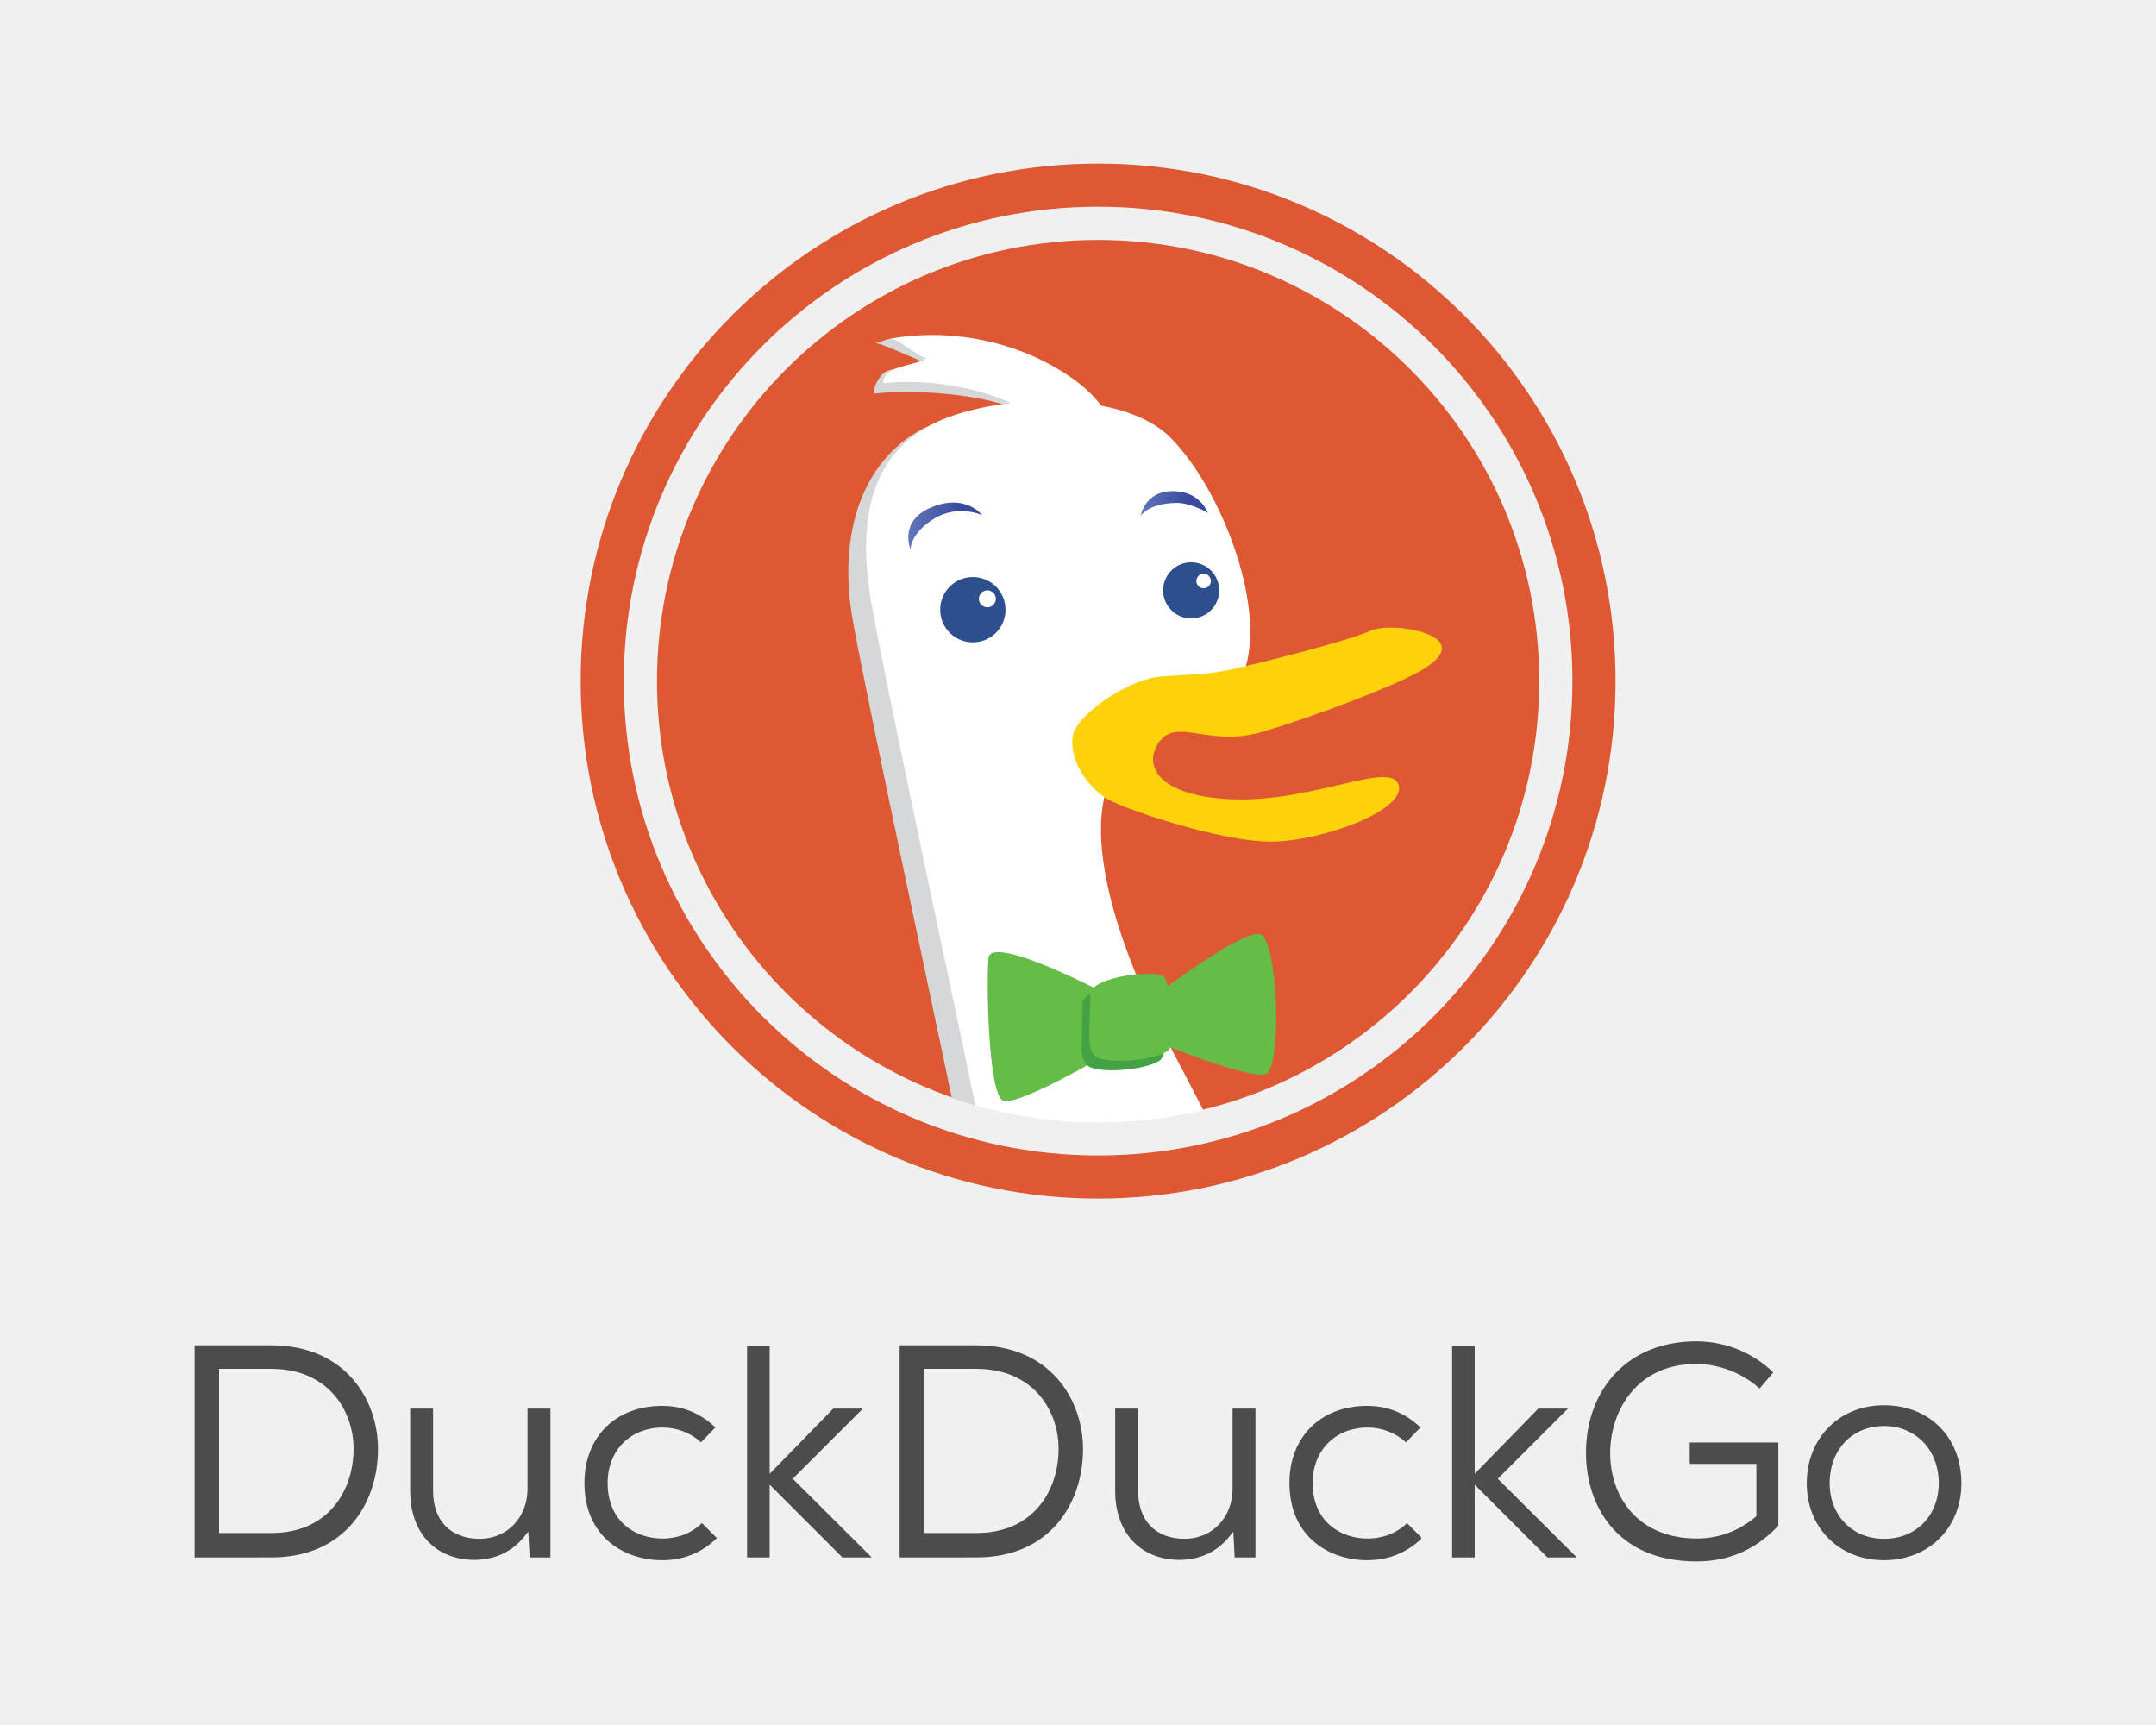
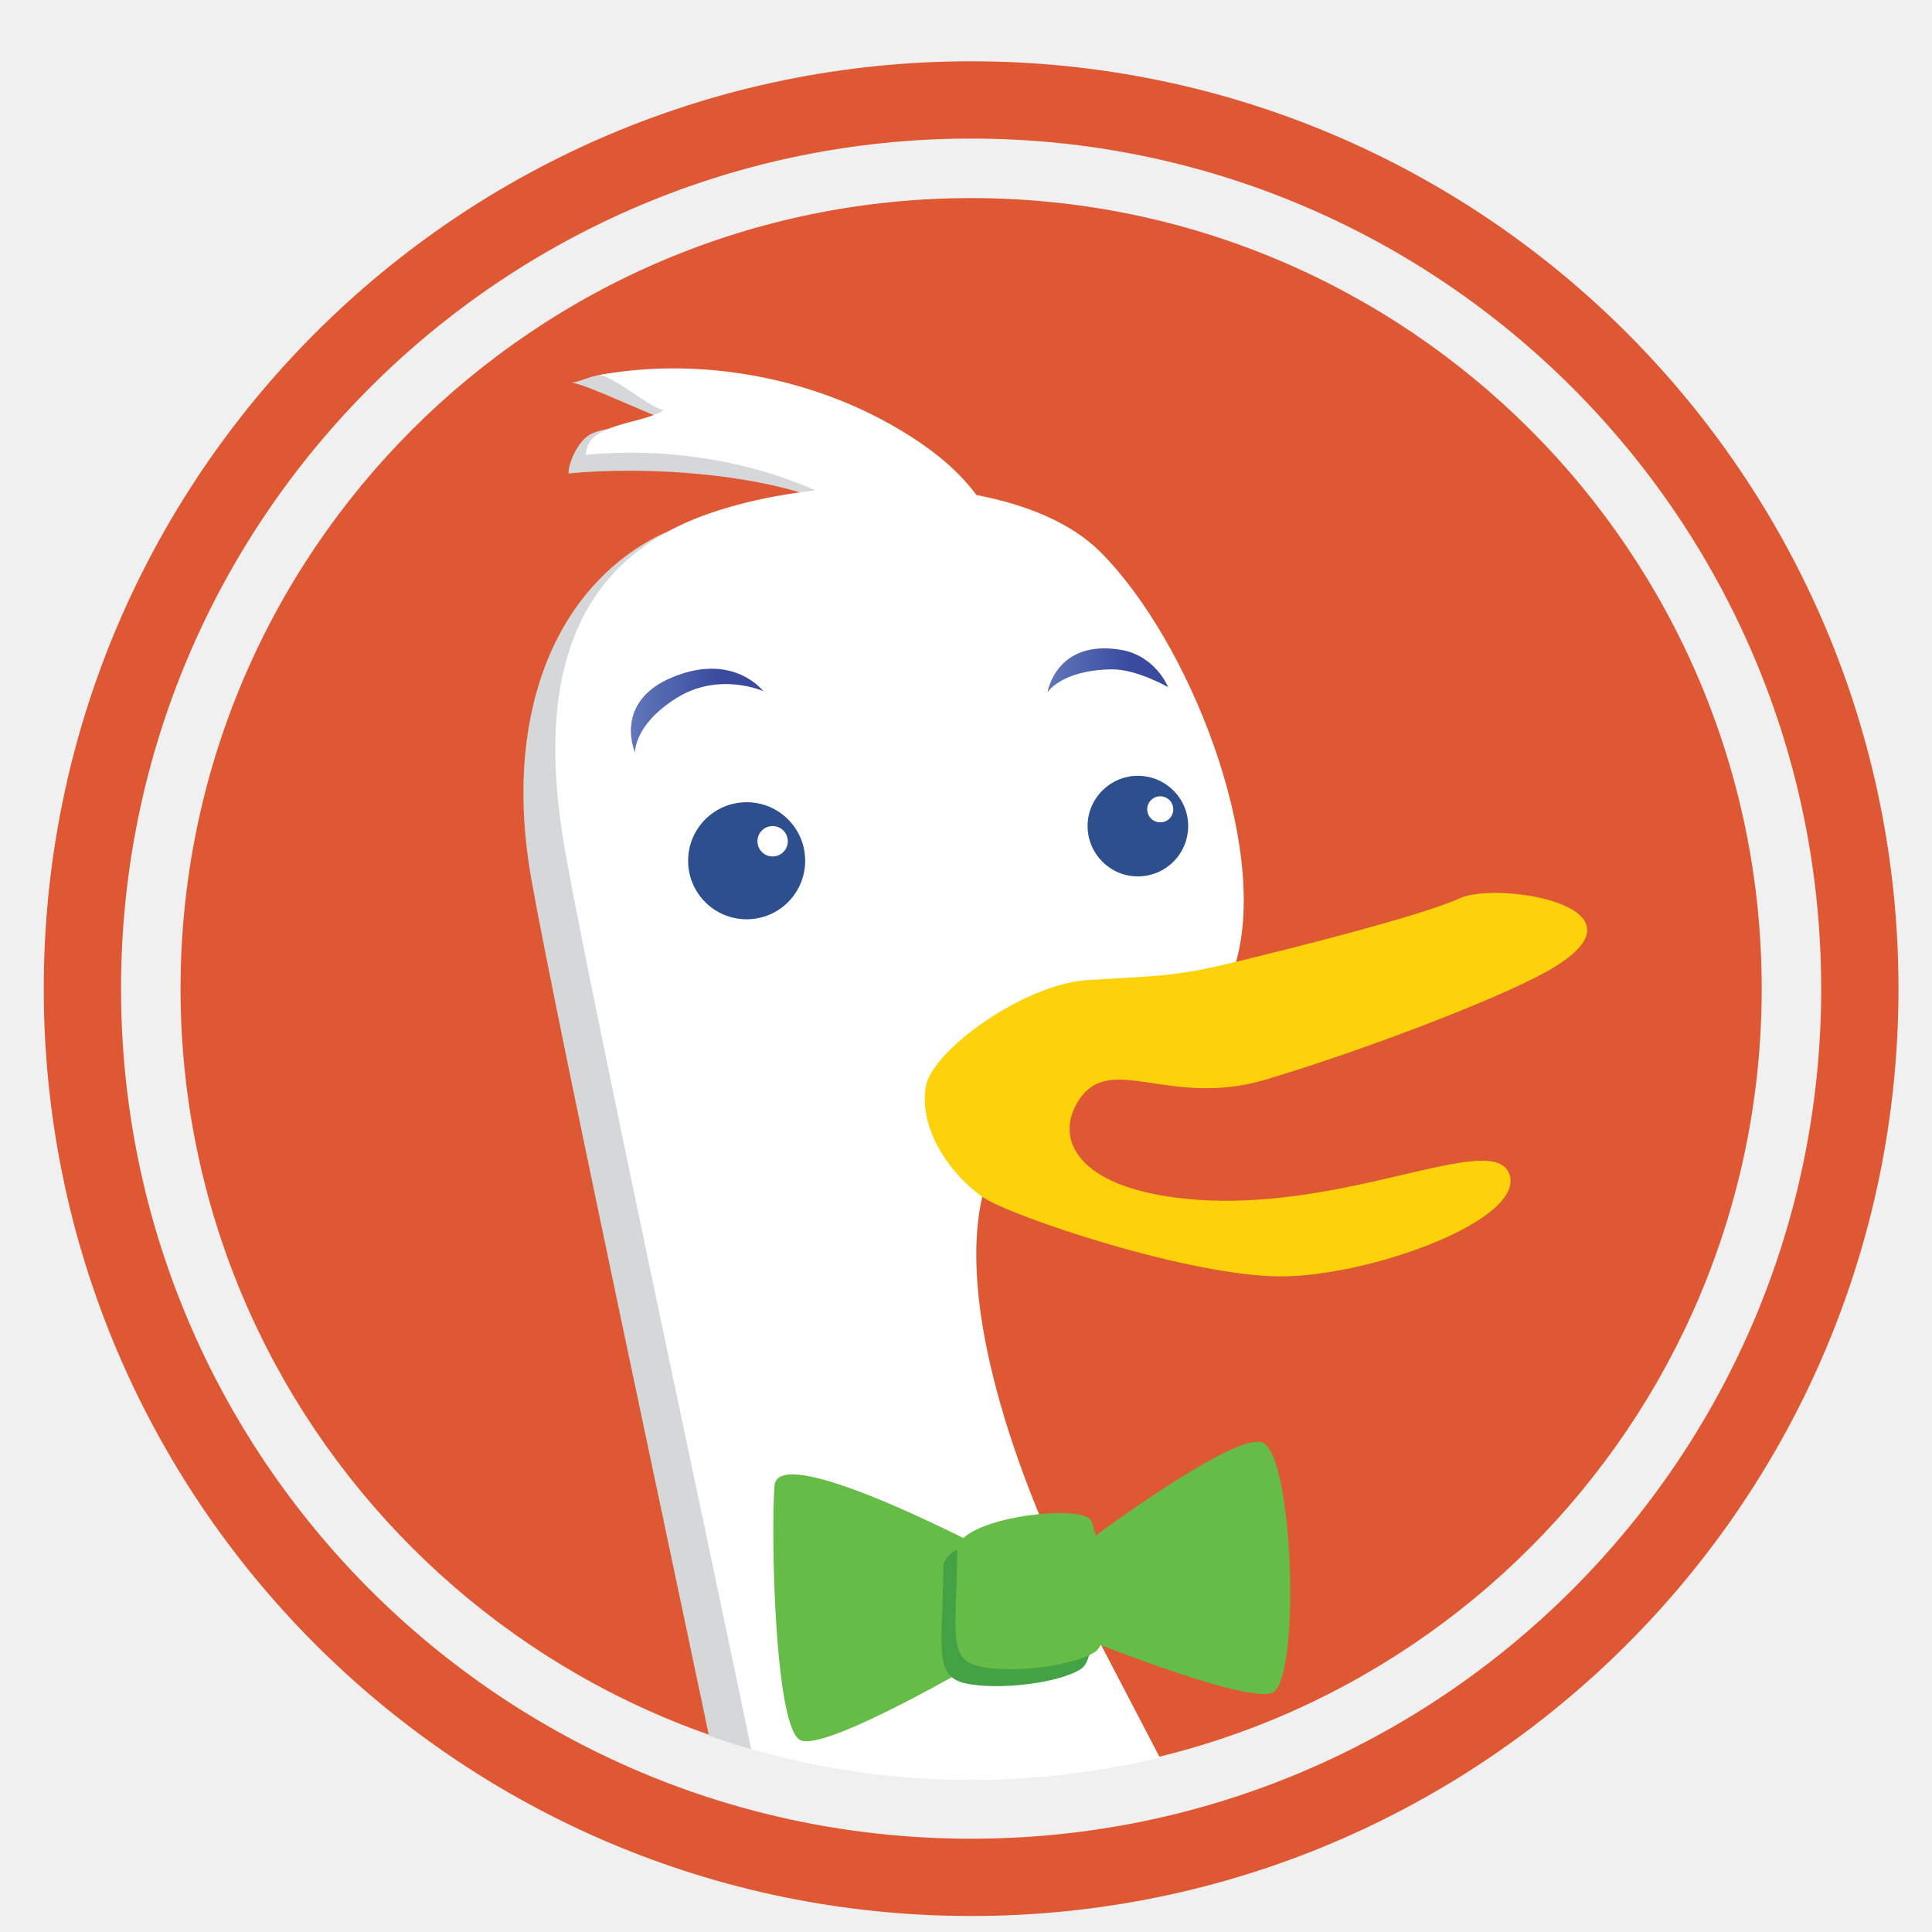
- <svg xmlns="http://www.w3.org/2000/svg" xmlns:xlink="http://www.w3.org/1999/xlink" version="1.1" id="Layer_1" x="0px" y="0px" width="250px" height="200px" viewBox="0 0 250 200" enable-background="new 0 0 250 200" xml:space="preserve">
+ <svg xmlns="http://www.w3.org/2000/svg" xmlns:xlink="http://www.w3.org/1999/xlink" version="1.1" id="Layer_1" x="0px" y="0px" width="200px" height="200px" viewBox="82 15 90 125" xml:space="preserve">
  <g>
    <circle fill="#DE5833" cx="127.332" cy="78.966" r="51.15" />
    <g>
      <g>
        <path fill="#4C4C4C" d="M22.564,180.574v-24.598h8.914c8.487,0,12.352,6.234,12.352,12.031c0,6.256-3.819,12.562-12.352,12.562     L22.564,180.574L22.564,180.574z M25.398,177.74h6.08c6.575,0,9.518-4.904,9.518-9.766c0-4.467-2.979-9.271-9.518-9.271h-6.08     V177.74L25.398,177.74z" />
      </g>
      <g>
        <path fill="#4C4C4C" d="M55.055,180.857c-4.554,0-7.497-3.137-7.497-7.992v-9.551h2.657v9.516c0,3.496,2.034,5.584,5.442,5.584     c3.195-0.035,5.513-2.488,5.513-5.832v-9.268h2.657v17.26h-2.414l-0.152-3.002l-0.412,0.518     C59.417,179.891,57.468,180.822,55.055,180.857z" />
      </g>
      <g>
        <path fill="#4C4C4C" d="M76.786,180.893c-4.49,0-9.02-2.771-9.02-8.949c0-5.354,3.625-8.947,9.02-8.947     c2.361,0,4.436,0.842,6.168,2.502l-1.67,1.732c-1.175-1.096-2.781-1.721-4.427-1.721c-3.768,0-6.399,2.646-6.399,6.434     c0,4.445,3.196,6.438,6.364,6.438c1.782,0,3.4-0.636,4.573-1.791l1.736,1.736C81.384,180.029,79.25,180.893,76.786,180.893z" />
      </g>
      <g>
        <polygon fill="#4C4C4C" points="97.683,180.574 89.248,172.139 89.248,180.574 86.626,180.574 86.626,156.012 89.248,156.012      89.248,170.869 96.621,163.314 100.058,163.314 91.924,171.448 101.051,180.539 101.051,180.574    " />
      </g>
      <g>
        <path fill="#4C4C4C" d="M104.317,180.574v-24.598h8.913c8.487,0,12.354,6.234,12.354,12.031c0,6.256-3.815,12.562-12.354,12.562     L104.317,180.574L104.317,180.574z M107.15,177.74h6.08c6.575,0,9.519-4.904,9.519-9.766c0-4.467-2.979-9.271-9.519-9.271h-6.08     V177.74z" />
      </g>
      <g>
        <path fill="#4C4C4C" d="M136.807,180.857c-4.556,0-7.496-3.137-7.496-7.992v-9.551h2.656v9.516c0,3.496,2.034,5.584,5.441,5.584     c3.189-0.035,5.514-2.488,5.514-5.832v-9.268h2.656v17.26h-2.416l-0.15-3.002l-0.412,0.518     C141.168,179.891,139.219,180.822,136.807,180.857z" />
      </g>
      <g>
        <path fill="#4C4C4C" d="M158.539,180.893c-4.49,0-9.021-2.771-9.021-8.949c0-5.354,3.625-8.947,9.021-8.947     c2.359,0,4.438,0.842,6.168,2.502l-1.67,1.732c-1.176-1.096-2.781-1.721-4.428-1.721c-3.77,0-6.398,2.646-6.398,6.434     c0,4.445,3.197,6.438,6.363,6.438c1.781,0,3.4-0.636,4.572-1.791l1.686,1.688l-0.088,0.091l0.049,0.049     C163.062,180.059,160.961,180.893,158.539,180.893z" />
      </g>
      <g>
        <polygon fill="#4C4C4C" points="179.436,180.574 171,172.139 171,180.574 168.379,180.574 168.379,156.012 171,156.012      171,170.869 178.373,163.314 181.811,163.314 173.678,171.448 182.803,180.539 182.803,180.574    " />
      </g>
      <g>
        <path fill="#4C4C4C" d="M196.719,181.035c-9.457,0-12.812-6.75-12.812-12.529c-0.021-3.765,1.256-7.125,3.584-9.467     c2.293-2.305,5.473-3.523,9.192-3.523c3.366,0,6.537,1.279,8.938,3.604l-1.604,1.869c-1.89-1.763-4.685-2.853-7.33-2.853     c-6.854,0-9.979,5.375-9.979,10.367c0,4.908,3.104,9.873,10.051,9.873c2.527,0,4.886-0.865,6.812-2.518l0.091-0.072v-6.062     h-7.729v-2.479h10.276v9.646C203.555,179.691,200.463,181.035,196.719,181.035z" />
      </g>
      <g>
        <path fill="#4C4C4C" d="M218.453,180.893c-5.188,0-8.949-3.748-8.949-8.914c0-5.246,3.77-9.055,8.949-9.055     c5.289,0,8.982,3.723,8.982,9.055C227.436,177.145,223.658,180.893,218.453,180.893z M218.486,165.332     c-3.727,0-6.326,2.734-6.326,6.646c0,3.729,2.646,6.436,6.293,6.436c3.709,0,6.326-2.646,6.361-6.434     C224.814,168.127,222.154,165.332,218.486,165.332z" />
      </g>
    </g>
    <g>
      <g>
        <g>
          <g>
            <g>
              <g>
                <g>
                  <g>
                    <g>
                      <g>
                        <g>
                          <g>
                            <defs>
                              <path id="SVGID_1_" d="M178.684,78.824c0,28.316-23.035,51.354-51.354,51.354c-28.313,0-51.348-23.039-51.348-51.354                c0-28.313,23.036-51.349,51.348-51.349C155.648,27.475,178.684,50.511,178.684,78.824z" />
                            </defs>
                            <clipPath id="SVGID_2_">
                              <use xlink:href="#SVGID_1_" overflow="visible" />
                            </clipPath>
                            <g clip-path="url(#SVGID_2_)">
                              <path fill="#D5D7D8" d="M148.293,155.158c-1.801-8.285-12.262-27.039-16.23-34.969                c-3.965-7.932-7.938-19.11-6.129-26.322c0.328-1.312-3.436-11.308-2.354-12.015                c8.416-5.489,10.632,0.599,14.002-1.862c1.734-1.273,4.09,1.047,4.689-1.06c2.158-7.567-3.006-20.76-8.771-26.526                c-1.885-1.879-4.771-3.06-8.03-3.687c-1.254-1.713-3.275-3.36-6.138-4.879c-3.188-1.697-10.121-3.938-13.717-4.535                c-2.492-0.41-3.055,0.287-4.119,0.461c0.992,0.088,5.699,2.414,6.615,2.549c-0.916,0.619-3.607-0.028-5.324,0.742                c-0.865,0.392-1.512,1.877-1.506,2.58c4.91-0.496,12.574-0.016,17.1,2c-3.602,0.41-9.08,0.867-11.436,2.105                c-6.848,3.608-9.873,12.035-8.07,22.133c1.804,10.075,9.738,46.85,12.262,59.129                c2.525,12.264-5.408,20.189-10.455,22.354l5.408,0.363l-1.801,3.967c6.484,0.719,13.695-1.439,13.695-1.439                c-1.438,3.965-11.176,5.412-11.176,5.412s4.691,1.438,12.258-1.447c7.578-2.883,12.263-4.688,12.263-4.688                l3.604,9.373l6.854-6.847l2.885,7.211C144.686,165.26,150.096,163.453,148.293,155.158z" />
                              <path fill="#FFFFFF" d="M150.471,153.477c-1.795-8.289-12.256-27.043-16.228-34.979                c-3.97-7.936-7.935-19.112-6.13-26.321c0.335-1.309,0.341-6.668,1.429-7.379c8.411-5.494,7.812-0.184,11.187-2.645                c1.74-1.271,3.133-2.806,3.738-4.912c2.164-7.572-3.006-20.76-8.773-26.529c-1.879-1.879-4.768-3.062-8.023-3.686                c-1.252-1.718-3.271-3.361-6.13-4.882c-5.391-2.862-12.074-4.006-18.266-2.883c0.99,0.09,3.256,2.138,4.168,2.273                c-1.381,0.936-5.053,0.815-5.029,2.896c4.916-0.492,10.303,0.285,14.834,2.297c-3.602,0.41-6.955,1.3-9.311,2.543                c-6.854,3.603-8.656,10.812-6.854,20.914c1.807,10.097,9.742,46.873,12.256,59.126                c2.527,12.26-5.402,20.188-10.449,22.354l5.408,0.359l-1.801,3.973c6.484,0.721,13.695-1.439,13.695-1.439                c-1.438,3.974-11.176,5.406-11.176,5.406s4.686,1.439,12.258-1.445c7.581-2.883,12.269-4.688,12.269-4.688                l3.604,9.373L144,156.35l2.891,7.215C146.875,163.572,152.279,161.768,150.471,153.477z" />
                              <path fill="#2D4F8E" d="M109.021,70.691c0-2.093,1.693-3.787,3.789-3.787c2.09,0,3.785,1.694,3.785,3.787                c0,2.094-1.695,3.786-3.785,3.786C110.714,74.478,109.021,72.785,109.021,70.691z" />
                              <path fill="#FFFFFF" d="M113.507,69.429c0-0.545,0.441-0.983,0.98-0.983c0.543,0,0.984,0.438,0.984,0.983                c0,0.543-0.441,0.984-0.984,0.984C113.949,70.414,113.507,69.972,113.507,69.429z" />
                              <path fill="#2D4F8E" d="M134.867,68.445c0-1.793,1.461-3.25,3.252-3.25c1.801,0,3.256,1.457,3.256,3.25                c0,1.801-1.455,3.258-3.256,3.258C136.328,71.703,134.867,70.246,134.867,68.445z" />
                              <path fill="#FFFFFF" d="M138.725,67.363c0-0.463,0.379-0.843,0.838-0.843c0.479,0,0.846,0.38,0.846,0.843                c0,0.469-0.367,0.842-0.846,0.842C139.104,68.205,138.725,67.832,138.725,67.363z" />
                              <linearGradient id="SVGID_3_" gradientUnits="userSpaceOnUse" x1="1893.318" y1="-2381.979" x2="1901.887" y2="-2381.979" gradientTransform="matrix(1 0 0 -1 -1788 -2321)">
                                <stop offset="0.006" style="stop-color:#6176B9" />
                                <stop offset="0.691" style="stop-color:#394A9F" />
                              </linearGradient>
                              <path fill="url(#SVGID_3_)" d="M113.886,59.718c0,0-2.854-1.291-5.629,0.453c-2.77,1.742-2.668,3.523-2.668,3.523                s-1.473-3.283,2.453-4.892C111.972,57.193,113.886,59.718,113.886,59.718z" />
                              <linearGradient id="SVGID_4_" gradientUnits="userSpaceOnUse" x1="1920.273" y1="-2379.371" x2="1928.078" y2="-2379.371" gradientTransform="matrix(1 0 0 -1 -1788 -2321)">
                                <stop offset="0.006" style="stop-color:#6176B9" />
                                <stop offset="0.691" style="stop-color:#394A9F" />
                              </linearGradient>
                              <path fill="url(#SVGID_4_)" d="M140.078,59.458c0,0-2.051-1.172-3.643-1.152c-3.271,0.043-4.162,1.488-4.162,1.488                s0.549-3.445,4.732-2.754C139.273,57.417,140.078,59.458,140.078,59.458z" />
                            </g>
                          </g>
                        </g>
                      </g>
                    </g>
                  </g>
                </g>
              </g>
            </g>
          </g>
        </g>
        <path fill="#FDD20A" d="M124.4,85.295c0.379-2.291,6.299-6.625,10.491-6.887c4.201-0.265,5.51-0.205,9.01-1.043     c3.51-0.838,12.535-3.088,15.033-4.242c2.504-1.156,13.104,0.572,5.631,4.738c-3.232,1.809-11.943,5.131-18.172,6.987     c-6.219,1.861-9.99-1.776-12.06,1.281c-1.646,2.432-0.334,5.762,7.099,6.453c10.037,0.93,19.66-4.521,20.719-1.625     c1.064,2.895-8.625,6.508-14.525,6.623c-5.893,0.111-17.771-3.896-19.555-5.137C126.285,91.205,123.906,88.313,124.4,85.295z" />
      </g>
      <g>
        <path fill="#65BC46" d="M128.943,115.592c0,0-14.102-7.521-14.332-4.47c-0.238,3.056,0,15.509,1.643,16.451     c1.646,0.938,13.396-6.108,13.396-6.108L128.943,115.592z" />
        <path fill="#65BC46" d="M134.346,115.118c0,0,9.635-7.285,11.754-6.815c2.111,0.479,2.582,15.51,0.701,16.229     c-1.881,0.69-12.908-3.813-12.908-3.813L134.346,115.118z" />
        <path fill="#43A244" d="M125.529,116.389c0,4.932-0.709,7.049,1.41,7.519c2.109,0.473,6.104,0,7.518-0.938     c1.41-0.938,0.232-7.279-0.232-8.465C133.748,113.331,125.529,114.273,125.529,116.389z" />
        <path fill="#65BC46" d="M126.426,115.292c0,4.933-0.707,7.05,1.409,7.519c2.106,0.479,6.104,0,7.519-0.938     c1.41-0.941,0.231-7.279-0.236-8.466C134.645,112.234,126.426,113.18,126.426,115.292z" />
      </g>
    </g>
    <circle fill="none" stroke="#DE5833" stroke-width="5" stroke-miterlimit="10" cx="127.331" cy="78.965" r="57.5" />
  </g>
</svg>
